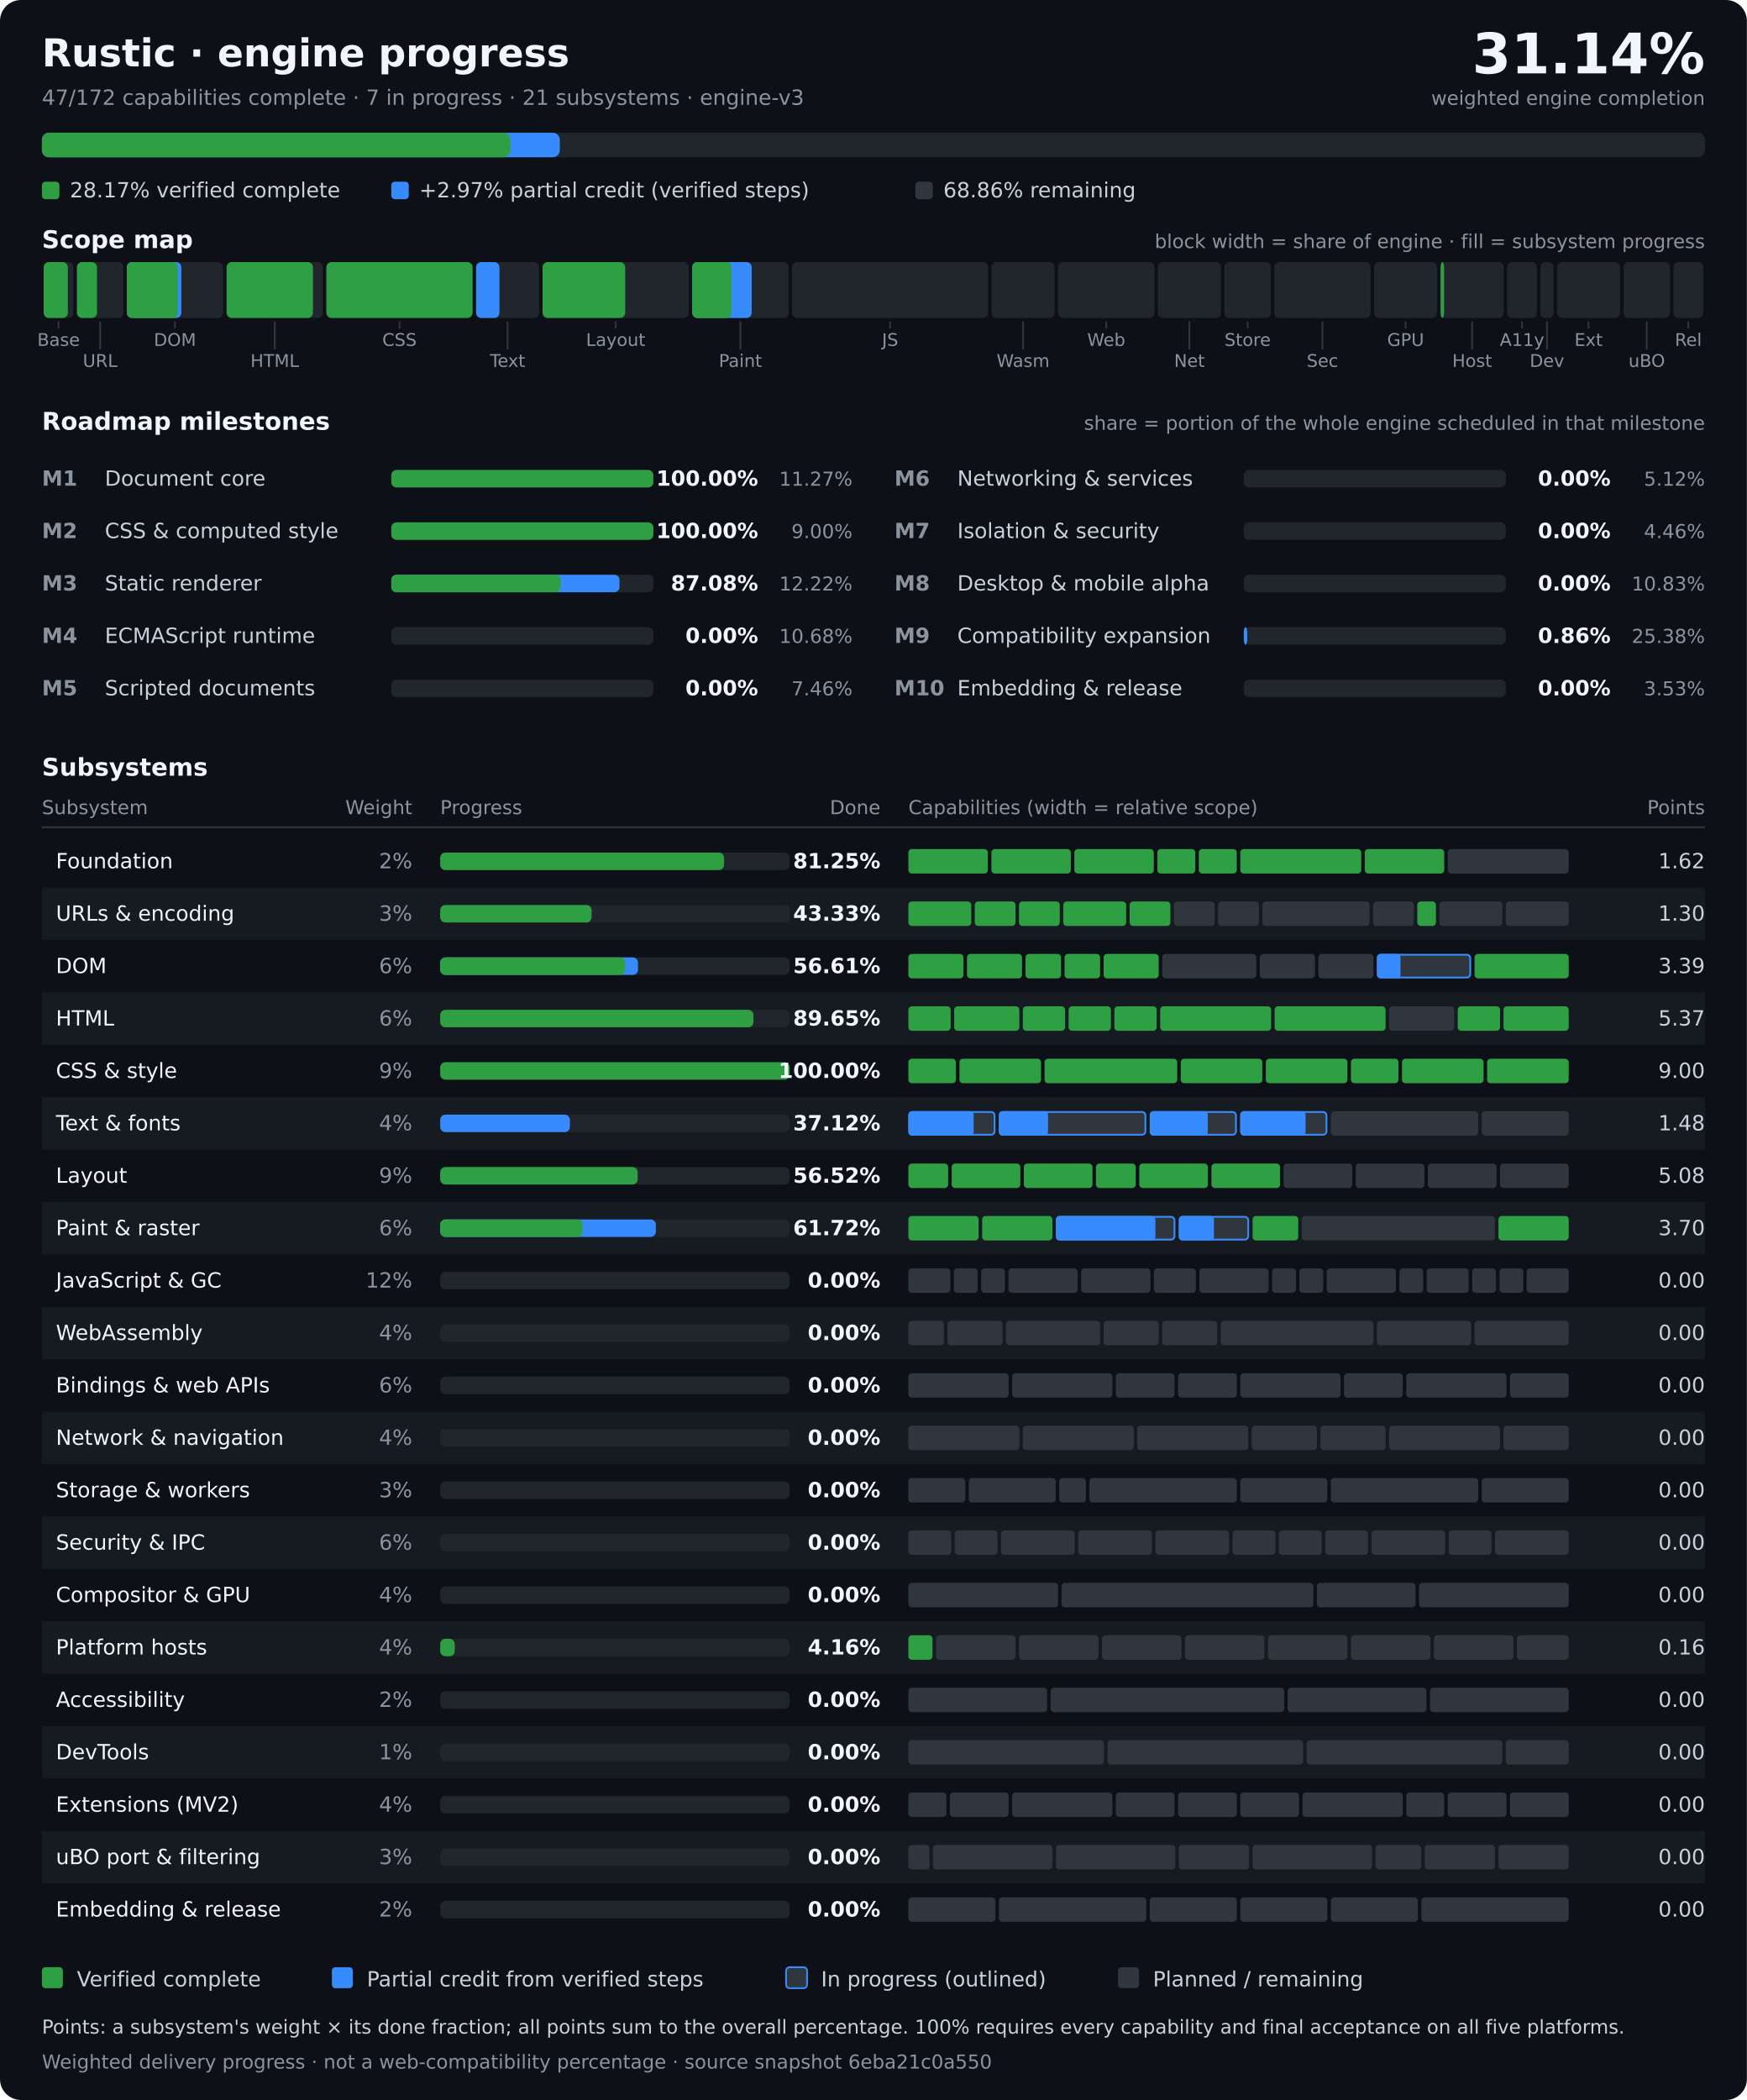
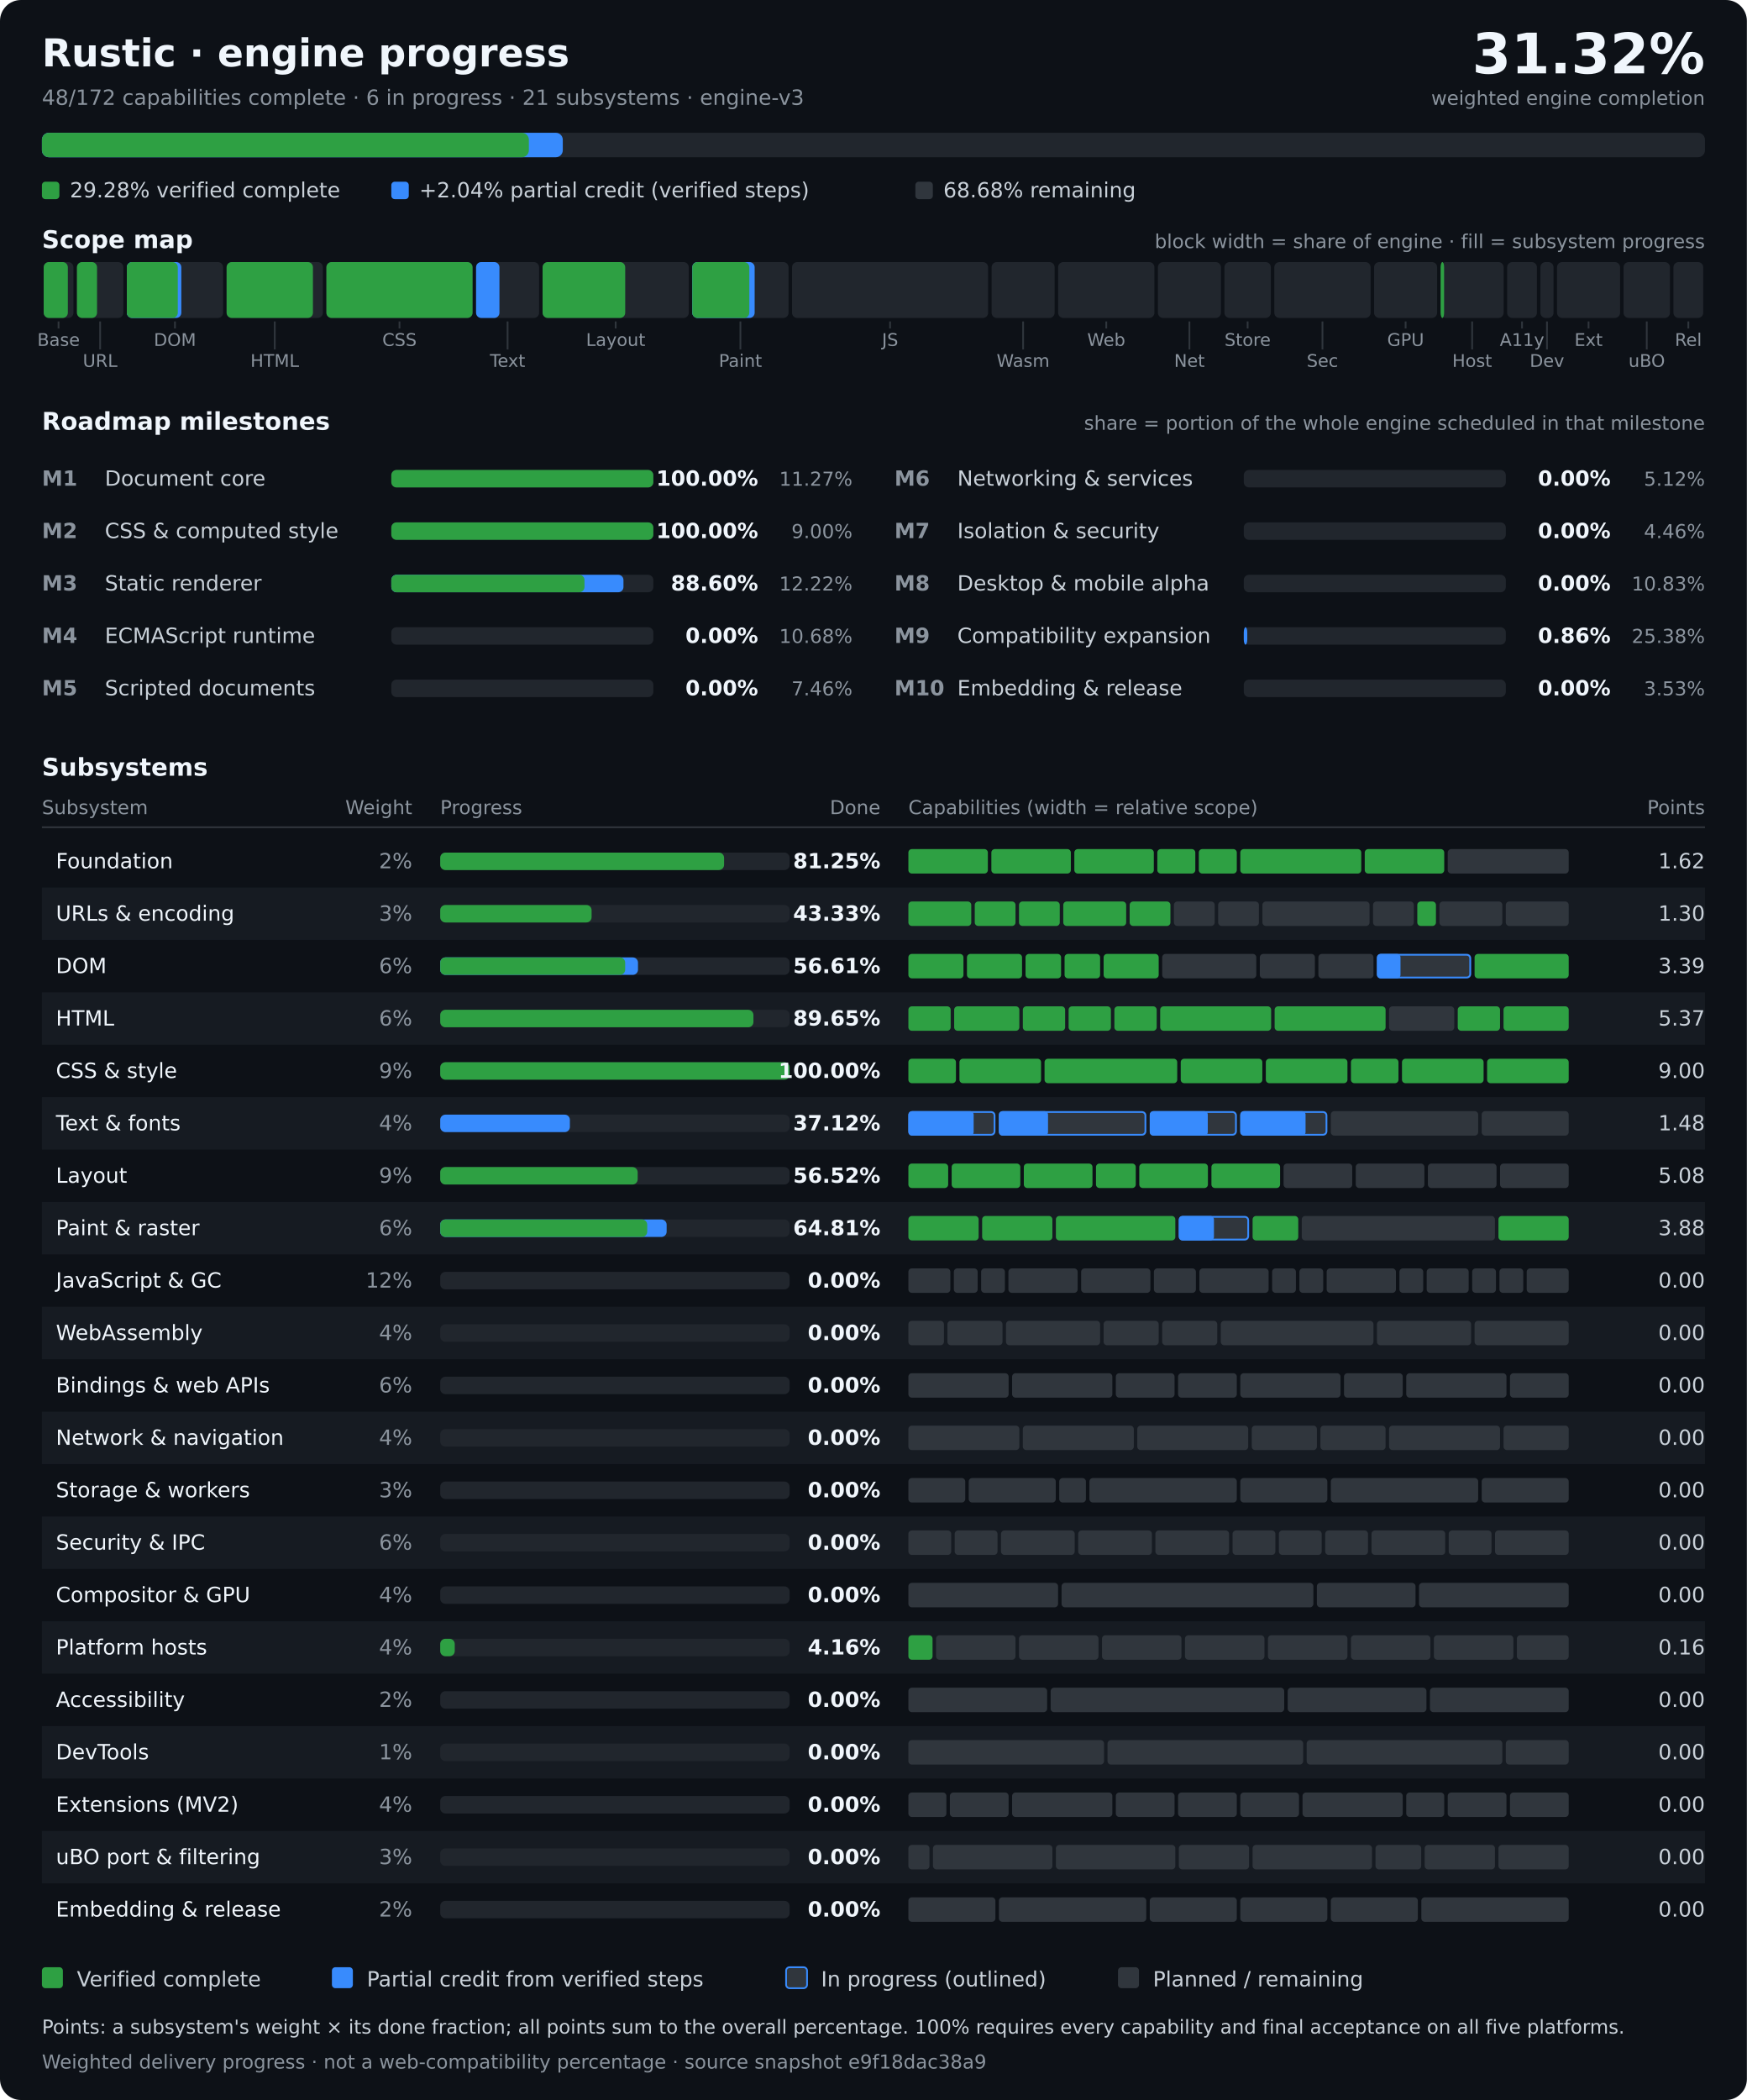
<svg xmlns="http://www.w3.org/2000/svg" width="1000" height="1202" viewBox="0 0 1000 1202" role="img" aria-labelledby="title desc">
  <rect width="1000" height="1202" rx="12" fill="#0d1117" />
  <g font-family="DejaVu Sans,Arial,sans-serif">
    <text x="24.00" y="38" fill="#f0f6fc" font-size="22" font-weight="700">Rustic · engine progress</text>
-     <text x="24.00" y="60" fill="#8b949e" font-size="12">47/172 capabilities complete · 7 in progress · 21 subsystems · engine-v3</text>
-     <text x="976.00" y="42" fill="#f0f6fc" font-size="32" text-anchor="end" font-weight="700">31.14%</text>
+     <text x="24.00" y="60" fill="#8b949e" font-size="12">48/172 capabilities complete · 6 in progress · 21 subsystems · engine-v3</text>
+     <text x="976.00" y="42" fill="#f0f6fc" font-size="32" text-anchor="end" font-weight="700">31.32%</text>
    <text x="976.00" y="60" fill="#8b949e" font-size="11" text-anchor="end">weighted engine completion</text>
    <rect x="24.00" y="76" width="952.00" height="14" rx="4" fill="#21262d" />
-     <rect x="24.00" y="76" width="296.45" height="14" rx="4" fill="#388bfd" />
-     <rect x="24.00" y="76" width="268.18" height="14" rx="4" fill="#2ea043" />
+     <rect x="24.00" y="76" width="298.17" height="14" rx="4" fill="#388bfd" />
+     <rect x="24.00" y="76" width="278.75" height="14" rx="4" fill="#2ea043" />
    <rect x="24" y="104" width="10" height="10" rx="2" fill="#2ea043" />
-     <text x="40.00" y="113" fill="#c9d1d9" font-size="12">28.17% verified complete</text>
+     <text x="40.00" y="113" fill="#c9d1d9" font-size="12">29.28% verified complete</text>
    <rect x="224" y="104" width="10" height="10" rx="2" fill="#388bfd" />
-     <text x="240.00" y="113" fill="#c9d1d9" font-size="12">+2.97% partial credit (verified steps)</text>
+     <text x="240.00" y="113" fill="#c9d1d9" font-size="12">+2.04% partial credit (verified steps)</text>
    <rect x="524" y="104" width="10" height="10" rx="2" fill="#30363d" />
-     <text x="540.00" y="113" fill="#c9d1d9" font-size="12">68.86% remaining</text>
+     <text x="540.00" y="113" fill="#c9d1d9" font-size="12">68.68% remaining</text>
    <text x="24.00" y="142" fill="#f0f6fc" font-size="14" font-weight="600">Scope map</text>
    <text x="976.00" y="142" fill="#8b949e" font-size="11" text-anchor="end">block width = share of engine · fill = subsystem progress</text>
    <g>
      <rect x="25.00" y="150" width="17.04" height="32" rx="3" fill="#21262d" />
      <rect x="25.00" y="150" width="13.84" height="32" rx="3" fill="#2ea043" />
      <rect x="33.02" y="184" width="1" height="4" fill="#30363d" />
      <text x="33.52" y="198" fill="#8b949e" font-size="10" text-anchor="middle">Base</text>
    </g>
    <g>
      <rect x="44.04" y="150" width="26.56" height="32" rx="3" fill="#21262d" />
      <rect x="44.04" y="150" width="11.51" height="32" rx="3" fill="#2ea043" />
      <rect x="56.82" y="184" width="1" height="16" fill="#30363d" />
      <text x="57.32" y="210" fill="#8b949e" font-size="10" text-anchor="middle">URL</text>
    </g>
    <g>
      <rect x="72.60" y="150" width="55.12" height="32" rx="3" fill="#21262d" />
      <rect x="72.60" y="150" width="31.20" height="32" rx="3" fill="#388bfd" />
      <rect x="72.60" y="150" width="29.18" height="32" rx="3" fill="#2ea043" />
      <rect x="99.66" y="184" width="1" height="4" fill="#30363d" />
      <text x="100.16" y="198" fill="#8b949e" font-size="10" text-anchor="middle">DOM</text>
    </g>
    <g>
      <rect x="129.72" y="150" width="55.12" height="32" rx="3" fill="#21262d" />
      <rect x="129.72" y="150" width="49.42" height="32" rx="3" fill="#2ea043" />
      <rect x="156.78" y="184" width="1" height="16" fill="#30363d" />
      <text x="157.28" y="210" fill="#8b949e" font-size="10" text-anchor="middle">HTML</text>
    </g>
    <g>
      <rect x="186.84" y="150" width="83.68" height="32" rx="3" fill="#21262d" />
      <rect x="186.84" y="150" width="83.68" height="32" rx="3" fill="#2ea043" />
      <rect x="228.18" y="184" width="1" height="4" fill="#30363d" />
      <text x="228.68" y="198" fill="#8b949e" font-size="10" text-anchor="middle">CSS</text>
    </g>
    <g>
      <rect x="272.52" y="150" width="36.08" height="32" rx="3" fill="#21262d" />
      <rect x="272.52" y="150" width="13.39" height="32" rx="3" fill="#388bfd" />
      <rect x="290.06" y="184" width="1" height="16" fill="#30363d" />
      <text x="290.56" y="210" fill="#8b949e" font-size="10" text-anchor="middle">Text</text>
    </g>
    <g>
      <rect x="310.60" y="150" width="83.68" height="32" rx="3" fill="#21262d" />
      <rect x="310.60" y="150" width="47.30" height="32" rx="3" fill="#2ea043" />
      <rect x="351.94" y="184" width="1" height="4" fill="#30363d" />
      <text x="352.44" y="198" fill="#8b949e" font-size="10" text-anchor="middle">Layout</text>
    </g>
    <g>
      <rect x="396.28" y="150" width="55.12" height="32" rx="3" fill="#21262d" />
-       <rect x="396.28" y="150" width="34.02" height="32" rx="3" fill="#388bfd" />
-       <rect x="396.28" y="150" width="22.46" height="32" rx="3" fill="#2ea043" />
+       <rect x="396.28" y="150" width="35.72" height="32" rx="3" fill="#388bfd" />
+       <rect x="396.28" y="150" width="32.66" height="32" rx="3" fill="#2ea043" />
      <rect x="423.34" y="184" width="1" height="16" fill="#30363d" />
      <text x="423.84" y="210" fill="#8b949e" font-size="10" text-anchor="middle">Paint</text>
    </g>
    <g>
      <rect x="453.40" y="150" width="112.24" height="32" rx="3" fill="#21262d" />
      <rect x="509.02" y="184" width="1" height="4" fill="#30363d" />
      <text x="509.52" y="198" fill="#8b949e" font-size="10" text-anchor="middle">JS</text>
    </g>
    <g>
      <rect x="567.64" y="150" width="36.08" height="32" rx="3" fill="#21262d" />
      <rect x="585.18" y="184" width="1" height="16" fill="#30363d" />
      <text x="585.68" y="210" fill="#8b949e" font-size="10" text-anchor="middle">Wasm</text>
    </g>
    <g>
      <rect x="605.72" y="150" width="55.12" height="32" rx="3" fill="#21262d" />
      <rect x="632.78" y="184" width="1" height="4" fill="#30363d" />
      <text x="633.28" y="198" fill="#8b949e" font-size="10" text-anchor="middle">Web</text>
    </g>
    <g>
      <rect x="662.84" y="150" width="36.08" height="32" rx="3" fill="#21262d" />
      <rect x="680.38" y="184" width="1" height="16" fill="#30363d" />
      <text x="680.88" y="210" fill="#8b949e" font-size="10" text-anchor="middle">Net</text>
    </g>
    <g>
      <rect x="700.92" y="150" width="26.56" height="32" rx="3" fill="#21262d" />
      <rect x="713.70" y="184" width="1" height="4" fill="#30363d" />
      <text x="714.20" y="198" fill="#8b949e" font-size="10" text-anchor="middle">Store</text>
    </g>
    <g>
      <rect x="729.48" y="150" width="55.12" height="32" rx="3" fill="#21262d" />
      <rect x="756.54" y="184" width="1" height="16" fill="#30363d" />
      <text x="757.04" y="210" fill="#8b949e" font-size="10" text-anchor="middle">Sec</text>
    </g>
    <g>
      <rect x="786.60" y="150" width="36.08" height="32" rx="3" fill="#21262d" />
      <rect x="804.14" y="184" width="1" height="4" fill="#30363d" />
      <text x="804.64" y="198" fill="#8b949e" font-size="10" text-anchor="middle">GPU</text>
    </g>
    <g>
      <rect x="824.68" y="150" width="36.08" height="32" rx="3" fill="#21262d" />
      <rect x="824.68" y="150" width="2.00" height="32" rx="3" fill="#2ea043" />
      <rect x="842.22" y="184" width="1" height="16" fill="#30363d" />
      <text x="842.72" y="210" fill="#8b949e" font-size="10" text-anchor="middle">Host</text>
    </g>
    <g>
      <rect x="862.76" y="150" width="17.04" height="32" rx="3" fill="#21262d" />
      <rect x="870.78" y="184" width="1" height="4" fill="#30363d" />
      <text x="871.28" y="198" fill="#8b949e" font-size="10" text-anchor="middle">A11y</text>
    </g>
    <g>
      <rect x="881.80" y="150" width="7.52" height="32" rx="3" fill="#21262d" />
      <rect x="885.06" y="184" width="1" height="16" fill="#30363d" />
      <text x="885.56" y="210" fill="#8b949e" font-size="10" text-anchor="middle">Dev</text>
    </g>
    <g>
      <rect x="891.32" y="150" width="36.08" height="32" rx="3" fill="#21262d" />
      <rect x="908.86" y="184" width="1" height="4" fill="#30363d" />
      <text x="909.36" y="198" fill="#8b949e" font-size="10" text-anchor="middle">Ext</text>
    </g>
    <g>
      <rect x="929.40" y="150" width="26.56" height="32" rx="3" fill="#21262d" />
      <rect x="942.18" y="184" width="1" height="16" fill="#30363d" />
      <text x="942.68" y="210" fill="#8b949e" font-size="10" text-anchor="middle">uBO</text>
    </g>
    <g>
      <rect x="957.96" y="150" width="17.04" height="32" rx="3" fill="#21262d" />
      <rect x="965.98" y="184" width="1" height="4" fill="#30363d" />
      <text x="966.48" y="198" fill="#8b949e" font-size="10" text-anchor="middle">Rel</text>
    </g>
    <text x="24.00" y="246" fill="#f0f6fc" font-size="14" font-weight="600">Roadmap milestones</text>
    <text x="976.00" y="246" fill="#8b949e" font-size="11" text-anchor="end">share = portion of the whole engine scheduled in that milestone</text>
    <g>
      <text x="24.00" y="278" fill="#8b949e" font-size="12" font-weight="600">M1</text>
      <text x="60.00" y="278" fill="#c9d1d9" font-size="12">Document core</text>
      <rect x="224.00" y="269" width="150.00" height="10" rx="3" fill="#21262d" />
      <rect x="224.00" y="269" width="150.00" height="10" rx="3" fill="#2ea043" />
      <text x="434.00" y="278" fill="#f0f6fc" font-size="12" text-anchor="end" font-weight="600">100.00%</text>
      <text x="488.00" y="278" fill="#8b949e" font-size="11" text-anchor="end">11.27%</text>
    </g>
    <g>
      <text x="24.00" y="308" fill="#8b949e" font-size="12" font-weight="600">M2</text>
      <text x="60.00" y="308" fill="#c9d1d9" font-size="12">CSS &amp; computed style</text>
      <rect x="224.00" y="299" width="150.00" height="10" rx="3" fill="#21262d" />
      <rect x="224.00" y="299" width="150.00" height="10" rx="3" fill="#2ea043" />
      <text x="434.00" y="308" fill="#f0f6fc" font-size="12" text-anchor="end" font-weight="600">100.00%</text>
      <text x="488.00" y="308" fill="#8b949e" font-size="11" text-anchor="end">9.00%</text>
    </g>
    <g>
      <text x="24.00" y="338" fill="#8b949e" font-size="12" font-weight="600">M3</text>
      <text x="60.00" y="338" fill="#c9d1d9" font-size="12">Static renderer</text>
      <rect x="224.00" y="329" width="150.00" height="10" rx="3" fill="#21262d" />
-       <rect x="224.00" y="329" width="130.62" height="10" rx="3" fill="#388bfd" />
-       <rect x="224.00" y="329" width="96.96" height="10" rx="3" fill="#2ea043" />
-       <text x="434.00" y="338" fill="#f0f6fc" font-size="12" text-anchor="end" font-weight="600">87.08%</text>
+       <rect x="224.00" y="329" width="132.90" height="10" rx="3" fill="#388bfd" />
+       <rect x="224.00" y="329" width="110.59" height="10" rx="3" fill="#2ea043" />
+       <text x="434.00" y="338" fill="#f0f6fc" font-size="12" text-anchor="end" font-weight="600">88.60%</text>
      <text x="488.00" y="338" fill="#8b949e" font-size="11" text-anchor="end">12.22%</text>
    </g>
    <g>
      <text x="24.00" y="368" fill="#8b949e" font-size="12" font-weight="600">M4</text>
      <text x="60.00" y="368" fill="#c9d1d9" font-size="12">ECMAScript runtime</text>
      <rect x="224.00" y="359" width="150.00" height="10" rx="3" fill="#21262d" />
      <text x="434.00" y="368" fill="#f0f6fc" font-size="12" text-anchor="end" font-weight="600">0.00%</text>
      <text x="488.00" y="368" fill="#8b949e" font-size="11" text-anchor="end">10.68%</text>
    </g>
    <g>
      <text x="24.00" y="398" fill="#8b949e" font-size="12" font-weight="600">M5</text>
      <text x="60.00" y="398" fill="#c9d1d9" font-size="12">Scripted documents</text>
      <rect x="224.00" y="389" width="150.00" height="10" rx="3" fill="#21262d" />
      <text x="434.00" y="398" fill="#f0f6fc" font-size="12" text-anchor="end" font-weight="600">0.00%</text>
      <text x="488.00" y="398" fill="#8b949e" font-size="11" text-anchor="end">7.46%</text>
    </g>
    <g>
      <text x="512.00" y="278" fill="#8b949e" font-size="12" font-weight="600">M6</text>
      <text x="548.00" y="278" fill="#c9d1d9" font-size="12">Networking &amp; services</text>
      <rect x="712.00" y="269" width="150.00" height="10" rx="3" fill="#21262d" />
      <text x="922.00" y="278" fill="#f0f6fc" font-size="12" text-anchor="end" font-weight="600">0.00%</text>
      <text x="976.00" y="278" fill="#8b949e" font-size="11" text-anchor="end">5.12%</text>
    </g>
    <g>
      <text x="512.00" y="308" fill="#8b949e" font-size="12" font-weight="600">M7</text>
      <text x="548.00" y="308" fill="#c9d1d9" font-size="12">Isolation &amp; security</text>
      <rect x="712.00" y="299" width="150.00" height="10" rx="3" fill="#21262d" />
      <text x="922.00" y="308" fill="#f0f6fc" font-size="12" text-anchor="end" font-weight="600">0.00%</text>
      <text x="976.00" y="308" fill="#8b949e" font-size="11" text-anchor="end">4.46%</text>
    </g>
    <g>
      <text x="512.00" y="338" fill="#8b949e" font-size="12" font-weight="600">M8</text>
      <text x="548.00" y="338" fill="#c9d1d9" font-size="12">Desktop &amp; mobile alpha</text>
      <rect x="712.00" y="329" width="150.00" height="10" rx="3" fill="#21262d" />
      <text x="922.00" y="338" fill="#f0f6fc" font-size="12" text-anchor="end" font-weight="600">0.00%</text>
      <text x="976.00" y="338" fill="#8b949e" font-size="11" text-anchor="end">10.83%</text>
    </g>
    <g>
      <text x="512.00" y="368" fill="#8b949e" font-size="12" font-weight="600">M9</text>
      <text x="548.00" y="368" fill="#c9d1d9" font-size="12">Compatibility expansion</text>
      <rect x="712.00" y="359" width="150.00" height="10" rx="3" fill="#21262d" />
      <rect x="712.00" y="359" width="2.00" height="10" rx="3" fill="#388bfd" />
      <text x="922.00" y="368" fill="#f0f6fc" font-size="12" text-anchor="end" font-weight="600">0.86%</text>
      <text x="976.00" y="368" fill="#8b949e" font-size="11" text-anchor="end">25.38%</text>
    </g>
    <g>
      <text x="512.00" y="398" fill="#8b949e" font-size="12" font-weight="600">M10</text>
      <text x="548.00" y="398" fill="#c9d1d9" font-size="12">Embedding &amp; release</text>
      <rect x="712.00" y="389" width="150.00" height="10" rx="3" fill="#21262d" />
      <text x="922.00" y="398" fill="#f0f6fc" font-size="12" text-anchor="end" font-weight="600">0.00%</text>
      <text x="976.00" y="398" fill="#8b949e" font-size="11" text-anchor="end">3.53%</text>
    </g>
    <text x="24.00" y="444" fill="#f0f6fc" font-size="14" font-weight="600">Subsystems</text>
    <text x="24.00" y="466" fill="#8b949e" font-size="11">Subsystem</text>
    <text x="236.00" y="466" fill="#8b949e" font-size="11" text-anchor="end">Weight</text>
    <text x="252.00" y="466" fill="#8b949e" font-size="11">Progress</text>
    <text x="504.00" y="466" fill="#8b949e" font-size="11" text-anchor="end">Done</text>
    <text x="520.00" y="466" fill="#8b949e" font-size="11">Capabilities (width = relative scope)</text>
    <text x="976.00" y="466" fill="#8b949e" font-size="11" text-anchor="end">Points</text>
    <rect x="24" y="473" width="952" height="1" fill="#30363d" />
    <g>
      <text x="32.00" y="497" fill="#f0f6fc" font-size="12">Foundation</text>
      <text x="236.00" y="497" fill="#8b949e" font-size="12" text-anchor="end">2%</text>
      <rect x="252.00" y="488" width="200.00" height="10" rx="3" fill="#21262d" />
      <rect x="252.00" y="488" width="162.50" height="10" rx="3" fill="#2ea043" />
      <text x="504.00" y="497" fill="#f0f6fc" font-size="12" text-anchor="end" font-weight="600">81.25%</text>
      <g>
        <rect x="520.00" y="486" width="45.50" height="14" rx="2" fill="#2ea043" />
      </g>
      <g>
        <rect x="567.50" y="486" width="45.50" height="14" rx="2" fill="#2ea043" />
      </g>
      <g>
        <rect x="615.00" y="486" width="45.50" height="14" rx="2" fill="#2ea043" />
      </g>
      <g>
        <rect x="662.50" y="486" width="21.75" height="14" rx="2" fill="#2ea043" />
      </g>
      <g>
        <rect x="686.25" y="486" width="21.75" height="14" rx="2" fill="#2ea043" />
      </g>
      <g>
        <rect x="710.00" y="486" width="69.25" height="14" rx="2" fill="#2ea043" />
      </g>
      <g>
        <rect x="781.25" y="486" width="45.50" height="14" rx="2" fill="#2ea043" />
      </g>
      <g>
        <rect x="828.75" y="486" width="69.25" height="14" rx="2" fill="#30363d" />
      </g>
      <text x="976.00" y="497" fill="#c9d1d9" font-size="12" text-anchor="end">1.62</text>
    </g>
    <g>
      <rect x="24" y="508" width="952" height="30" fill="#161b22" />
      <text x="32.00" y="527" fill="#f0f6fc" font-size="12">URLs &amp; encoding</text>
      <text x="236.00" y="527" fill="#8b949e" font-size="12" text-anchor="end">3%</text>
      <rect x="252.00" y="518" width="200.00" height="10" rx="3" fill="#21262d" />
      <rect x="252.00" y="518" width="86.66" height="10" rx="3" fill="#2ea043" />
      <text x="504.00" y="527" fill="#f0f6fc" font-size="12" text-anchor="end" font-weight="600">43.33%</text>
      <g>
        <rect x="520.00" y="516" width="36.00" height="14" rx="2" fill="#2ea043" />
      </g>
      <g>
        <rect x="558.00" y="516" width="23.33" height="14" rx="2" fill="#2ea043" />
      </g>
      <g>
        <rect x="583.33" y="516" width="23.33" height="14" rx="2" fill="#2ea043" />
      </g>
      <g>
        <rect x="608.67" y="516" width="36.00" height="14" rx="2" fill="#2ea043" />
      </g>
      <g>
        <rect x="646.67" y="516" width="23.33" height="14" rx="2" fill="#2ea043" />
      </g>
      <g>
        <rect x="672.00" y="516" width="23.33" height="14" rx="2" fill="#30363d" />
      </g>
      <g>
        <rect x="697.33" y="516" width="23.33" height="14" rx="2" fill="#30363d" />
      </g>
      <g>
        <rect x="722.67" y="516" width="61.33" height="14" rx="2" fill="#30363d" />
      </g>
      <g>
        <rect x="786.00" y="516" width="23.33" height="14" rx="2" fill="#30363d" />
      </g>
      <g>
        <rect x="811.33" y="516" width="10.67" height="14" rx="2" fill="#2ea043" />
      </g>
      <g>
        <rect x="824.00" y="516" width="36.00" height="14" rx="2" fill="#30363d" />
      </g>
      <g>
        <rect x="862.00" y="516" width="36.00" height="14" rx="2" fill="#30363d" />
      </g>
      <text x="976.00" y="527" fill="#c9d1d9" font-size="12" text-anchor="end">1.30</text>
    </g>
    <g>
      <text x="32.00" y="557" fill="#f0f6fc" font-size="12">DOM</text>
      <text x="236.00" y="557" fill="#8b949e" font-size="12" text-anchor="end">6%</text>
      <rect x="252.00" y="548" width="200.00" height="10" rx="3" fill="#21262d" />
      <rect x="252.00" y="548" width="113.22" height="10" rx="3" fill="#388bfd" />
      <rect x="252.00" y="548" width="105.88" height="10" rx="3" fill="#2ea043" />
      <text x="504.00" y="557" fill="#f0f6fc" font-size="12" text-anchor="end" font-weight="600">56.61%</text>
      <g>
        <rect x="520.00" y="546" width="31.53" height="14" rx="2" fill="#2ea043" />
      </g>
      <g>
        <rect x="553.53" y="546" width="31.53" height="14" rx="2" fill="#2ea043" />
      </g>
      <g>
        <rect x="587.06" y="546" width="20.35" height="14" rx="2" fill="#2ea043" />
      </g>
      <g>
        <rect x="609.41" y="546" width="20.35" height="14" rx="2" fill="#2ea043" />
      </g>
      <g>
        <rect x="631.76" y="546" width="31.53" height="14" rx="2" fill="#2ea043" />
      </g>
      <g>
        <rect x="665.29" y="546" width="53.88" height="14" rx="2" fill="#30363d" />
      </g>
      <g>
        <rect x="721.18" y="546" width="31.53" height="14" rx="2" fill="#30363d" />
      </g>
      <g>
        <rect x="754.71" y="546" width="31.53" height="14" rx="2" fill="#30363d" />
      </g>
      <g>
        <rect x="788.24" y="546" width="53.88" height="14" rx="2" fill="#30363d" />
        <rect x="788.24" y="546" width="13.47" height="14" rx="2" fill="#388bfd" />
        <rect x="788.74" y="546.5" width="52.88" height="13" rx="2" fill="none" stroke="#388bfd" />
      </g>
      <g>
        <rect x="844.12" y="546" width="53.88" height="14" rx="2" fill="#2ea043" />
      </g>
      <text x="976.00" y="557" fill="#c9d1d9" font-size="12" text-anchor="end">3.39</text>
    </g>
    <g>
      <rect x="24" y="568" width="952" height="30" fill="#161b22" />
      <text x="32.00" y="587" fill="#f0f6fc" font-size="12">HTML</text>
      <text x="236.00" y="587" fill="#8b949e" font-size="12" text-anchor="end">6%</text>
      <rect x="252.00" y="578" width="200.00" height="10" rx="3" fill="#21262d" />
      <rect x="252.00" y="578" width="179.30" height="10" rx="3" fill="#2ea043" />
      <text x="504.00" y="587" fill="#f0f6fc" font-size="12" text-anchor="end" font-weight="600">89.65%</text>
      <g>
        <rect x="520.00" y="576" width="24.21" height="14" rx="2" fill="#2ea043" />
      </g>
      <g>
        <rect x="546.21" y="576" width="37.31" height="14" rx="2" fill="#2ea043" />
      </g>
      <g>
        <rect x="585.52" y="576" width="24.21" height="14" rx="2" fill="#2ea043" />
      </g>
      <g>
        <rect x="611.72" y="576" width="24.21" height="14" rx="2" fill="#2ea043" />
      </g>
      <g>
        <rect x="637.93" y="576" width="24.21" height="14" rx="2" fill="#2ea043" />
      </g>
      <g>
        <rect x="664.14" y="576" width="63.52" height="14" rx="2" fill="#2ea043" />
      </g>
      <g>
        <rect x="729.66" y="576" width="63.52" height="14" rx="2" fill="#2ea043" />
      </g>
      <g>
        <rect x="795.17" y="576" width="37.31" height="14" rx="2" fill="#30363d" />
      </g>
      <g>
        <rect x="834.48" y="576" width="24.21" height="14" rx="2" fill="#2ea043" />
      </g>
      <g>
        <rect x="860.69" y="576" width="37.31" height="14" rx="2" fill="#2ea043" />
      </g>
      <text x="976.00" y="587" fill="#c9d1d9" font-size="12" text-anchor="end">5.37</text>
    </g>
    <g>
      <text x="32.00" y="617" fill="#f0f6fc" font-size="12">CSS &amp; style</text>
      <text x="236.00" y="617" fill="#8b949e" font-size="12" text-anchor="end">9%</text>
      <rect x="252.00" y="608" width="200.00" height="10" rx="3" fill="#21262d" />
      <rect x="252.00" y="608" width="200.00" height="10" rx="3" fill="#2ea043" />
      <text x="504.00" y="617" fill="#f0f6fc" font-size="12" text-anchor="end" font-weight="600">100.00%</text>
      <g>
        <rect x="520.00" y="606" width="27.23" height="14" rx="2" fill="#2ea043" />
      </g>
      <g>
        <rect x="549.23" y="606" width="46.72" height="14" rx="2" fill="#2ea043" />
      </g>
      <g>
        <rect x="597.95" y="606" width="75.95" height="14" rx="2" fill="#2ea043" />
      </g>
      <g>
        <rect x="675.90" y="606" width="46.72" height="14" rx="2" fill="#2ea043" />
      </g>
      <g>
        <rect x="724.62" y="606" width="46.72" height="14" rx="2" fill="#2ea043" />
      </g>
      <g>
        <rect x="773.33" y="606" width="27.23" height="14" rx="2" fill="#2ea043" />
      </g>
      <g>
        <rect x="802.56" y="606" width="46.72" height="14" rx="2" fill="#2ea043" />
      </g>
      <g>
        <rect x="851.28" y="606" width="46.72" height="14" rx="2" fill="#2ea043" />
      </g>
      <text x="976.00" y="617" fill="#c9d1d9" font-size="12" text-anchor="end">9.00</text>
    </g>
    <g>
      <rect x="24" y="628" width="952" height="30" fill="#161b22" />
      <text x="32.00" y="647" fill="#f0f6fc" font-size="12">Text &amp; fonts</text>
      <text x="236.00" y="647" fill="#8b949e" font-size="12" text-anchor="end">4%</text>
      <rect x="252.00" y="638" width="200.00" height="10" rx="3" fill="#21262d" />
      <rect x="252.00" y="638" width="74.24" height="10" rx="3" fill="#388bfd" />
      <text x="504.00" y="647" fill="#f0f6fc" font-size="12" text-anchor="end" font-weight="600">37.12%</text>
      <g>
        <rect x="520.00" y="636" width="49.82" height="14" rx="2" fill="#30363d" />
        <rect x="520.00" y="636" width="37.36" height="14" rx="2" fill="#388bfd" />
        <rect x="520.50" y="636.5" width="48.82" height="13" rx="2" fill="none" stroke="#388bfd" />
      </g>
      <g>
        <rect x="571.82" y="636" width="84.36" height="14" rx="2" fill="#30363d" />
        <rect x="571.82" y="636" width="28.12" height="14" rx="2" fill="#388bfd" />
        <rect x="572.32" y="636.5" width="83.36" height="13" rx="2" fill="none" stroke="#388bfd" />
      </g>
      <g>
        <rect x="658.18" y="636" width="49.82" height="14" rx="2" fill="#30363d" />
        <rect x="658.18" y="636" width="33.21" height="14" rx="2" fill="#388bfd" />
        <rect x="658.68" y="636.5" width="48.82" height="13" rx="2" fill="none" stroke="#388bfd" />
      </g>
      <g>
        <rect x="710.00" y="636" width="49.82" height="14" rx="2" fill="#30363d" />
        <rect x="710.00" y="636" width="37.36" height="14" rx="2" fill="#388bfd" />
        <rect x="710.50" y="636.5" width="48.82" height="13" rx="2" fill="none" stroke="#388bfd" />
      </g>
      <g>
        <rect x="761.82" y="636" width="84.36" height="14" rx="2" fill="#30363d" />
      </g>
      <g>
        <rect x="848.18" y="636" width="49.82" height="14" rx="2" fill="#30363d" />
      </g>
      <text x="976.00" y="647" fill="#c9d1d9" font-size="12" text-anchor="end">1.48</text>
    </g>
    <g>
      <text x="32.00" y="677" fill="#f0f6fc" font-size="12">Layout</text>
      <text x="236.00" y="677" fill="#8b949e" font-size="12" text-anchor="end">9%</text>
      <rect x="252.00" y="668" width="200.00" height="10" rx="3" fill="#21262d" />
      <rect x="252.00" y="668" width="113.04" height="10" rx="3" fill="#2ea043" />
      <text x="504.00" y="677" fill="#f0f6fc" font-size="12" text-anchor="end" font-weight="600">56.52%</text>
      <g>
        <rect x="520.00" y="666" width="22.78" height="14" rx="2" fill="#2ea043" />
      </g>
      <g>
        <rect x="544.78" y="666" width="39.30" height="14" rx="2" fill="#2ea043" />
      </g>
      <g>
        <rect x="586.09" y="666" width="39.30" height="14" rx="2" fill="#2ea043" />
      </g>
      <g>
        <rect x="627.39" y="666" width="22.78" height="14" rx="2" fill="#2ea043" />
      </g>
      <g>
        <rect x="652.17" y="666" width="39.30" height="14" rx="2" fill="#2ea043" />
      </g>
      <g>
        <rect x="693.48" y="666" width="39.30" height="14" rx="2" fill="#2ea043" />
      </g>
      <g>
        <rect x="734.78" y="666" width="39.30" height="14" rx="2" fill="#30363d" />
      </g>
      <g>
        <rect x="776.09" y="666" width="39.30" height="14" rx="2" fill="#30363d" />
      </g>
      <g>
        <rect x="817.39" y="666" width="39.30" height="14" rx="2" fill="#30363d" />
      </g>
      <g>
        <rect x="858.70" y="666" width="39.30" height="14" rx="2" fill="#30363d" />
      </g>
      <text x="976.00" y="677" fill="#c9d1d9" font-size="12" text-anchor="end">5.08</text>
    </g>
    <g>
      <rect x="24" y="688" width="952" height="30" fill="#161b22" />
      <text x="32.00" y="707" fill="#f0f6fc" font-size="12">Paint &amp; raster</text>
      <text x="236.00" y="707" fill="#8b949e" font-size="12" text-anchor="end">6%</text>
      <rect x="252.00" y="698" width="200.00" height="10" rx="3" fill="#21262d" />
-       <rect x="252.00" y="698" width="123.44" height="10" rx="3" fill="#388bfd" />
-       <rect x="252.00" y="698" width="81.48" height="10" rx="3" fill="#2ea043" />
-       <text x="504.00" y="707" fill="#f0f6fc" font-size="12" text-anchor="end" font-weight="600">61.72%</text>
+       <rect x="252.00" y="698" width="129.62" height="10" rx="3" fill="#388bfd" />
+       <rect x="252.00" y="698" width="118.50" height="10" rx="3" fill="#2ea043" />
+       <text x="504.00" y="707" fill="#f0f6fc" font-size="12" text-anchor="end" font-weight="600">64.81%</text>
      <g>
        <rect x="520.00" y="696" width="40.22" height="14" rx="2" fill="#2ea043" />
      </g>
      <g>
        <rect x="562.22" y="696" width="40.22" height="14" rx="2" fill="#2ea043" />
      </g>
      <g>
-         <rect x="604.44" y="696" width="68.37" height="14" rx="2" fill="#30363d" />
-         <rect x="604.44" y="696" width="56.97" height="14" rx="2" fill="#388bfd" />
-         <rect x="604.94" y="696.5" width="67.37" height="13" rx="2" fill="none" stroke="#388bfd" />
+         <rect x="604.44" y="696" width="68.37" height="14" rx="2" fill="#2ea043" />
      </g>
      <g>
        <rect x="674.81" y="696" width="40.22" height="14" rx="2" fill="#30363d" />
        <rect x="674.81" y="696" width="20.11" height="14" rx="2" fill="#388bfd" />
        <rect x="675.31" y="696.5" width="39.22" height="13" rx="2" fill="none" stroke="#388bfd" />
      </g>
      <g>
        <rect x="717.04" y="696" width="26.15" height="14" rx="2" fill="#2ea043" />
      </g>
      <g>
        <rect x="745.19" y="696" width="110.59" height="14" rx="2" fill="#30363d" />
      </g>
      <g>
        <rect x="857.78" y="696" width="40.22" height="14" rx="2" fill="#2ea043" />
      </g>
-       <text x="976.00" y="707" fill="#c9d1d9" font-size="12" text-anchor="end">3.70</text>
+       <text x="976.00" y="707" fill="#c9d1d9" font-size="12" text-anchor="end">3.88</text>
    </g>
    <g>
      <text x="32.00" y="737" fill="#f0f6fc" font-size="12">JavaScript &amp; GC</text>
      <text x="236.00" y="737" fill="#8b949e" font-size="12" text-anchor="end">12%</text>
      <rect x="252.00" y="728" width="200.00" height="10" rx="3" fill="#21262d" />
      <text x="504.00" y="737" fill="#f0f6fc" font-size="12" text-anchor="end" font-weight="600">0.00%</text>
      <g>
        <rect x="520.00" y="726" width="24.03" height="14" rx="2" fill="#30363d" />
      </g>
      <g>
        <rect x="546.03" y="726" width="13.62" height="14" rx="2" fill="#30363d" />
      </g>
      <g>
        <rect x="561.64" y="726" width="13.62" height="14" rx="2" fill="#30363d" />
      </g>
      <g>
        <rect x="577.26" y="726" width="39.64" height="14" rx="2" fill="#30363d" />
      </g>
      <g>
        <rect x="618.90" y="726" width="39.64" height="14" rx="2" fill="#30363d" />
      </g>
      <g>
        <rect x="660.55" y="726" width="24.03" height="14" rx="2" fill="#30363d" />
      </g>
      <g>
        <rect x="686.58" y="726" width="39.64" height="14" rx="2" fill="#30363d" />
      </g>
      <g>
        <rect x="728.22" y="726" width="13.62" height="14" rx="2" fill="#30363d" />
      </g>
      <g>
        <rect x="743.84" y="726" width="13.62" height="14" rx="2" fill="#30363d" />
      </g>
      <g>
        <rect x="759.45" y="726" width="39.64" height="14" rx="2" fill="#30363d" />
      </g>
      <g>
        <rect x="801.10" y="726" width="13.62" height="14" rx="2" fill="#30363d" />
      </g>
      <g>
        <rect x="816.71" y="726" width="24.03" height="14" rx="2" fill="#30363d" />
      </g>
      <g>
        <rect x="842.74" y="726" width="13.62" height="14" rx="2" fill="#30363d" />
      </g>
      <g>
        <rect x="858.36" y="726" width="13.62" height="14" rx="2" fill="#30363d" />
      </g>
      <g>
        <rect x="873.97" y="726" width="24.03" height="14" rx="2" fill="#30363d" />
      </g>
      <text x="976.00" y="737" fill="#c9d1d9" font-size="12" text-anchor="end">0.00</text>
    </g>
    <g>
      <rect x="24" y="748" width="952" height="30" fill="#161b22" />
      <text x="32.00" y="767" fill="#f0f6fc" font-size="12">WebAssembly</text>
      <text x="236.00" y="767" fill="#8b949e" font-size="12" text-anchor="end">4%</text>
      <rect x="252.00" y="758" width="200.00" height="10" rx="3" fill="#21262d" />
      <text x="504.00" y="767" fill="#f0f6fc" font-size="12" text-anchor="end" font-weight="600">0.00%</text>
      <g>
        <rect x="520.00" y="756" width="20.35" height="14" rx="2" fill="#30363d" />
      </g>
      <g>
        <rect x="542.35" y="756" width="31.53" height="14" rx="2" fill="#30363d" />
      </g>
      <g>
        <rect x="575.88" y="756" width="53.88" height="14" rx="2" fill="#30363d" />
      </g>
      <g>
        <rect x="631.76" y="756" width="31.53" height="14" rx="2" fill="#30363d" />
      </g>
      <g>
        <rect x="665.29" y="756" width="31.53" height="14" rx="2" fill="#30363d" />
      </g>
      <g>
        <rect x="698.82" y="756" width="87.41" height="14" rx="2" fill="#30363d" />
      </g>
      <g>
        <rect x="788.24" y="756" width="53.88" height="14" rx="2" fill="#30363d" />
      </g>
      <g>
        <rect x="844.12" y="756" width="53.88" height="14" rx="2" fill="#30363d" />
      </g>
      <text x="976.00" y="767" fill="#c9d1d9" font-size="12" text-anchor="end">0.00</text>
    </g>
    <g>
      <text x="32.00" y="797" fill="#f0f6fc" font-size="12">Bindings &amp; web APIs</text>
      <text x="236.00" y="797" fill="#8b949e" font-size="12" text-anchor="end">6%</text>
      <rect x="252.00" y="788" width="200.00" height="10" rx="3" fill="#21262d" />
      <text x="504.00" y="797" fill="#f0f6fc" font-size="12" text-anchor="end" font-weight="600">0.00%</text>
      <g>
        <rect x="520.00" y="786" width="57.38" height="14" rx="2" fill="#30363d" />
      </g>
      <g>
        <rect x="579.38" y="786" width="57.38" height="14" rx="2" fill="#30363d" />
      </g>
      <g>
        <rect x="638.75" y="786" width="33.62" height="14" rx="2" fill="#30363d" />
      </g>
      <g>
        <rect x="674.38" y="786" width="33.62" height="14" rx="2" fill="#30363d" />
      </g>
      <g>
        <rect x="710.00" y="786" width="57.38" height="14" rx="2" fill="#30363d" />
      </g>
      <g>
        <rect x="769.38" y="786" width="33.62" height="14" rx="2" fill="#30363d" />
      </g>
      <g>
        <rect x="805.00" y="786" width="57.38" height="14" rx="2" fill="#30363d" />
      </g>
      <g>
        <rect x="864.38" y="786" width="33.62" height="14" rx="2" fill="#30363d" />
      </g>
      <text x="976.00" y="797" fill="#c9d1d9" font-size="12" text-anchor="end">0.00</text>
    </g>
    <g>
      <rect x="24" y="808" width="952" height="30" fill="#161b22" />
      <text x="32.00" y="827" fill="#f0f6fc" font-size="12">Network &amp; navigation</text>
      <text x="236.00" y="827" fill="#8b949e" font-size="12" text-anchor="end">4%</text>
      <rect x="252.00" y="818" width="200.00" height="10" rx="3" fill="#21262d" />
      <text x="504.00" y="827" fill="#f0f6fc" font-size="12" text-anchor="end" font-weight="600">0.00%</text>
      <g>
        <rect x="520.00" y="816" width="63.52" height="14" rx="2" fill="#30363d" />
      </g>
      <g>
        <rect x="585.52" y="816" width="63.52" height="14" rx="2" fill="#30363d" />
      </g>
      <g>
        <rect x="651.03" y="816" width="63.52" height="14" rx="2" fill="#30363d" />
      </g>
      <g>
        <rect x="716.55" y="816" width="37.31" height="14" rx="2" fill="#30363d" />
      </g>
      <g>
        <rect x="755.86" y="816" width="37.31" height="14" rx="2" fill="#30363d" />
      </g>
      <g>
        <rect x="795.17" y="816" width="63.52" height="14" rx="2" fill="#30363d" />
      </g>
      <g>
        <rect x="860.69" y="816" width="37.31" height="14" rx="2" fill="#30363d" />
      </g>
      <text x="976.00" y="827" fill="#c9d1d9" font-size="12" text-anchor="end">0.00</text>
    </g>
    <g>
      <text x="32.00" y="857" fill="#f0f6fc" font-size="12">Storage &amp; workers</text>
      <text x="236.00" y="857" fill="#8b949e" font-size="12" text-anchor="end">3%</text>
      <rect x="252.00" y="848" width="200.00" height="10" rx="3" fill="#21262d" />
      <text x="504.00" y="857" fill="#f0f6fc" font-size="12" text-anchor="end" font-weight="600">0.00%</text>
      <g>
        <rect x="520.00" y="846" width="32.55" height="14" rx="2" fill="#30363d" />
      </g>
      <g>
        <rect x="554.55" y="846" width="49.82" height="14" rx="2" fill="#30363d" />
      </g>
      <g>
        <rect x="606.36" y="846" width="15.27" height="14" rx="2" fill="#30363d" />
      </g>
      <g>
        <rect x="623.64" y="846" width="84.36" height="14" rx="2" fill="#30363d" />
      </g>
      <g>
        <rect x="710.00" y="846" width="49.82" height="14" rx="2" fill="#30363d" />
      </g>
      <g>
        <rect x="761.82" y="846" width="84.36" height="14" rx="2" fill="#30363d" />
      </g>
      <g>
        <rect x="848.18" y="846" width="49.82" height="14" rx="2" fill="#30363d" />
      </g>
      <text x="976.00" y="857" fill="#c9d1d9" font-size="12" text-anchor="end">0.00</text>
    </g>
    <g>
      <rect x="24" y="868" width="952" height="30" fill="#161b22" />
      <text x="32.00" y="887" fill="#f0f6fc" font-size="12">Security &amp; IPC</text>
      <text x="236.00" y="887" fill="#8b949e" font-size="12" text-anchor="end">6%</text>
      <rect x="252.00" y="878" width="200.00" height="10" rx="3" fill="#21262d" />
      <text x="504.00" y="887" fill="#f0f6fc" font-size="12" text-anchor="end" font-weight="600">0.00%</text>
      <g>
        <rect x="520.00" y="876" width="24.51" height="14" rx="2" fill="#30363d" />
      </g>
      <g>
        <rect x="546.51" y="876" width="24.51" height="14" rx="2" fill="#30363d" />
      </g>
      <g>
        <rect x="573.02" y="876" width="42.19" height="14" rx="2" fill="#30363d" />
      </g>
      <g>
        <rect x="617.21" y="876" width="42.19" height="14" rx="2" fill="#30363d" />
      </g>
      <g>
        <rect x="661.40" y="876" width="42.19" height="14" rx="2" fill="#30363d" />
      </g>
      <g>
        <rect x="705.58" y="876" width="24.51" height="14" rx="2" fill="#30363d" />
      </g>
      <g>
        <rect x="732.09" y="876" width="24.51" height="14" rx="2" fill="#30363d" />
      </g>
      <g>
        <rect x="758.60" y="876" width="24.51" height="14" rx="2" fill="#30363d" />
      </g>
      <g>
        <rect x="785.12" y="876" width="42.19" height="14" rx="2" fill="#30363d" />
      </g>
      <g>
        <rect x="829.30" y="876" width="24.51" height="14" rx="2" fill="#30363d" />
      </g>
      <g>
        <rect x="855.81" y="876" width="42.19" height="14" rx="2" fill="#30363d" />
      </g>
      <text x="976.00" y="887" fill="#c9d1d9" font-size="12" text-anchor="end">0.00</text>
    </g>
    <g>
      <text x="32.00" y="917" fill="#f0f6fc" font-size="12">Compositor &amp; GPU</text>
      <text x="236.00" y="917" fill="#8b949e" font-size="12" text-anchor="end">4%</text>
      <rect x="252.00" y="908" width="200.00" height="10" rx="3" fill="#21262d" />
      <text x="504.00" y="917" fill="#f0f6fc" font-size="12" text-anchor="end" font-weight="600">0.00%</text>
      <g>
        <rect x="520.00" y="906" width="85.69" height="14" rx="2" fill="#30363d" />
      </g>
      <g>
        <rect x="607.69" y="906" width="144.15" height="14" rx="2" fill="#30363d" />
      </g>
      <g>
        <rect x="753.85" y="906" width="56.46" height="14" rx="2" fill="#30363d" />
      </g>
      <g>
        <rect x="812.31" y="906" width="85.69" height="14" rx="2" fill="#30363d" />
      </g>
      <text x="976.00" y="917" fill="#c9d1d9" font-size="12" text-anchor="end">0.00</text>
    </g>
    <g>
      <rect x="24" y="928" width="952" height="30" fill="#161b22" />
      <text x="32.00" y="947" fill="#f0f6fc" font-size="12">Platform hosts</text>
      <text x="236.00" y="947" fill="#8b949e" font-size="12" text-anchor="end">4%</text>
      <rect x="252.00" y="938" width="200.00" height="10" rx="3" fill="#21262d" />
      <rect x="252.00" y="938" width="8.32" height="10" rx="3" fill="#2ea043" />
      <text x="504.00" y="947" fill="#f0f6fc" font-size="12" text-anchor="end" font-weight="600">4.16%</text>
      <g>
        <rect x="520.00" y="936" width="13.83" height="14" rx="2" fill="#2ea043" />
      </g>
      <g>
        <rect x="535.83" y="936" width="45.50" height="14" rx="2" fill="#30363d" />
      </g>
      <g>
        <rect x="583.33" y="936" width="45.50" height="14" rx="2" fill="#30363d" />
      </g>
      <g>
        <rect x="630.83" y="936" width="45.50" height="14" rx="2" fill="#30363d" />
      </g>
      <g>
        <rect x="678.33" y="936" width="45.50" height="14" rx="2" fill="#30363d" />
      </g>
      <g>
        <rect x="725.83" y="936" width="45.50" height="14" rx="2" fill="#30363d" />
      </g>
      <g>
        <rect x="773.33" y="936" width="45.50" height="14" rx="2" fill="#30363d" />
      </g>
      <g>
        <rect x="820.83" y="936" width="45.50" height="14" rx="2" fill="#30363d" />
      </g>
      <g>
        <rect x="868.33" y="936" width="29.67" height="14" rx="2" fill="#30363d" />
      </g>
      <text x="976.00" y="947" fill="#c9d1d9" font-size="12" text-anchor="end">0.16</text>
    </g>
    <g>
      <text x="32.00" y="977" fill="#f0f6fc" font-size="12">Accessibility</text>
      <text x="236.00" y="977" fill="#8b949e" font-size="12" text-anchor="end">2%</text>
      <rect x="252.00" y="968" width="200.00" height="10" rx="3" fill="#21262d" />
      <text x="504.00" y="977" fill="#f0f6fc" font-size="12" text-anchor="end" font-weight="600">0.00%</text>
      <g>
        <rect x="520.00" y="966" width="79.43" height="14" rx="2" fill="#30363d" />
      </g>
      <g>
        <rect x="601.43" y="966" width="133.71" height="14" rx="2" fill="#30363d" />
      </g>
      <g>
        <rect x="737.14" y="966" width="79.43" height="14" rx="2" fill="#30363d" />
      </g>
      <g>
        <rect x="818.57" y="966" width="79.43" height="14" rx="2" fill="#30363d" />
      </g>
      <text x="976.00" y="977" fill="#c9d1d9" font-size="12" text-anchor="end">0.00</text>
    </g>
    <g>
      <rect x="24" y="988" width="952" height="30" fill="#161b22" />
      <text x="32.00" y="1007" fill="#f0f6fc" font-size="12">DevTools</text>
      <text x="236.00" y="1007" fill="#8b949e" font-size="12" text-anchor="end">1%</text>
      <rect x="252.00" y="998" width="200.00" height="10" rx="3" fill="#21262d" />
      <text x="504.00" y="1007" fill="#f0f6fc" font-size="12" text-anchor="end" font-weight="600">0.00%</text>
      <g>
        <rect x="520.00" y="996" width="112.00" height="14" rx="2" fill="#30363d" />
      </g>
      <g>
        <rect x="634.00" y="996" width="112.00" height="14" rx="2" fill="#30363d" />
      </g>
      <g>
        <rect x="748.00" y="996" width="112.00" height="14" rx="2" fill="#30363d" />
      </g>
      <g>
        <rect x="862.00" y="996" width="36.00" height="14" rx="2" fill="#30363d" />
      </g>
      <text x="976.00" y="1007" fill="#c9d1d9" font-size="12" text-anchor="end">0.00</text>
    </g>
    <g>
      <text x="32.00" y="1037" fill="#f0f6fc" font-size="12">Extensions (MV2)</text>
      <text x="236.00" y="1037" fill="#8b949e" font-size="12" text-anchor="end">4%</text>
      <rect x="252.00" y="1028" width="200.00" height="10" rx="3" fill="#21262d" />
      <text x="504.00" y="1037" fill="#f0f6fc" font-size="12" text-anchor="end" font-weight="600">0.00%</text>
      <g>
        <rect x="520.00" y="1026" width="21.75" height="14" rx="2" fill="#30363d" />
      </g>
      <g>
        <rect x="543.75" y="1026" width="33.62" height="14" rx="2" fill="#30363d" />
      </g>
      <g>
        <rect x="579.38" y="1026" width="57.38" height="14" rx="2" fill="#30363d" />
      </g>
      <g>
        <rect x="638.75" y="1026" width="33.62" height="14" rx="2" fill="#30363d" />
      </g>
      <g>
        <rect x="674.38" y="1026" width="33.62" height="14" rx="2" fill="#30363d" />
      </g>
      <g>
        <rect x="710.00" y="1026" width="33.62" height="14" rx="2" fill="#30363d" />
      </g>
      <g>
        <rect x="745.62" y="1026" width="57.38" height="14" rx="2" fill="#30363d" />
      </g>
      <g>
        <rect x="805.00" y="1026" width="21.75" height="14" rx="2" fill="#30363d" />
      </g>
      <g>
        <rect x="828.75" y="1026" width="33.62" height="14" rx="2" fill="#30363d" />
      </g>
      <g>
        <rect x="864.38" y="1026" width="33.62" height="14" rx="2" fill="#30363d" />
      </g>
      <text x="976.00" y="1037" fill="#c9d1d9" font-size="12" text-anchor="end">0.00</text>
    </g>
    <g>
      <rect x="24" y="1048" width="952" height="30" fill="#161b22" />
      <text x="32.00" y="1067" fill="#f0f6fc" font-size="12">uBO port &amp; filtering</text>
      <text x="236.00" y="1067" fill="#8b949e" font-size="12" text-anchor="end">3%</text>
      <rect x="252.00" y="1058" width="200.00" height="10" rx="3" fill="#21262d" />
      <text x="504.00" y="1067" fill="#f0f6fc" font-size="12" text-anchor="end" font-weight="600">0.00%</text>
      <g>
        <rect x="520.00" y="1056" width="12.07" height="14" rx="2" fill="#30363d" />
      </g>
      <g>
        <rect x="534.07" y="1056" width="68.37" height="14" rx="2" fill="#30363d" />
      </g>
      <g>
        <rect x="604.44" y="1056" width="68.37" height="14" rx="2" fill="#30363d" />
      </g>
      <g>
        <rect x="674.81" y="1056" width="40.22" height="14" rx="2" fill="#30363d" />
      </g>
      <g>
        <rect x="717.04" y="1056" width="68.37" height="14" rx="2" fill="#30363d" />
      </g>
      <g>
        <rect x="787.41" y="1056" width="26.15" height="14" rx="2" fill="#30363d" />
      </g>
      <g>
        <rect x="815.56" y="1056" width="40.22" height="14" rx="2" fill="#30363d" />
      </g>
      <g>
        <rect x="857.78" y="1056" width="40.22" height="14" rx="2" fill="#30363d" />
      </g>
      <text x="976.00" y="1067" fill="#c9d1d9" font-size="12" text-anchor="end">0.00</text>
    </g>
    <g>
      <text x="32.00" y="1097" fill="#f0f6fc" font-size="12">Embedding &amp; release</text>
      <text x="236.00" y="1097" fill="#8b949e" font-size="12" text-anchor="end">2%</text>
      <rect x="252.00" y="1088" width="200.00" height="10" rx="3" fill="#21262d" />
      <text x="504.00" y="1097" fill="#f0f6fc" font-size="12" text-anchor="end" font-weight="600">0.00%</text>
      <g>
        <rect x="520.00" y="1086" width="49.82" height="14" rx="2" fill="#30363d" />
      </g>
      <g>
        <rect x="571.82" y="1086" width="84.36" height="14" rx="2" fill="#30363d" />
      </g>
      <g>
        <rect x="658.18" y="1086" width="49.82" height="14" rx="2" fill="#30363d" />
      </g>
      <g>
        <rect x="710.00" y="1086" width="49.82" height="14" rx="2" fill="#30363d" />
      </g>
      <g>
        <rect x="761.82" y="1086" width="49.82" height="14" rx="2" fill="#30363d" />
      </g>
      <g>
        <rect x="813.64" y="1086" width="84.36" height="14" rx="2" fill="#30363d" />
      </g>
      <text x="976.00" y="1097" fill="#c9d1d9" font-size="12" text-anchor="end">0.00</text>
    </g>
    <rect x="24" y="1126" width="12" height="12" rx="2" fill="#2ea043" />
    <text x="44.00" y="1137" fill="#c9d1d9" font-size="12">Verified complete</text>
    <rect x="190" y="1126" width="12" height="12" rx="2" fill="#388bfd" />
    <text x="210.00" y="1137" fill="#c9d1d9" font-size="12">Partial credit from verified steps</text>
    <rect x="450" y="1126" width="12" height="12" rx="2" fill="#30363d" stroke="#388bfd" />
    <text x="470.00" y="1137" fill="#c9d1d9" font-size="12">In progress (outlined)</text>
    <rect x="640" y="1126" width="12" height="12" rx="2" fill="#30363d" />
    <text x="660.00" y="1137" fill="#c9d1d9" font-size="12">Planned / remaining</text>
    <text x="24.00" y="1164" fill="#c9d1d9" font-size="11">Points: a subsystem's weight × its done fraction; all points sum to the overall percentage. 100% requires every capability and final acceptance on all five platforms.</text>
-     <text x="24.00" y="1184" fill="#8b949e" font-size="11">Weighted delivery progress · not a web-compatibility percentage · source snapshot 6eba21c0a550</text>
+     <text x="24.00" y="1184" fill="#8b949e" font-size="11">Weighted delivery progress · not a web-compatibility percentage · source snapshot e9f18dac38a9</text>
  </g>
</svg>
